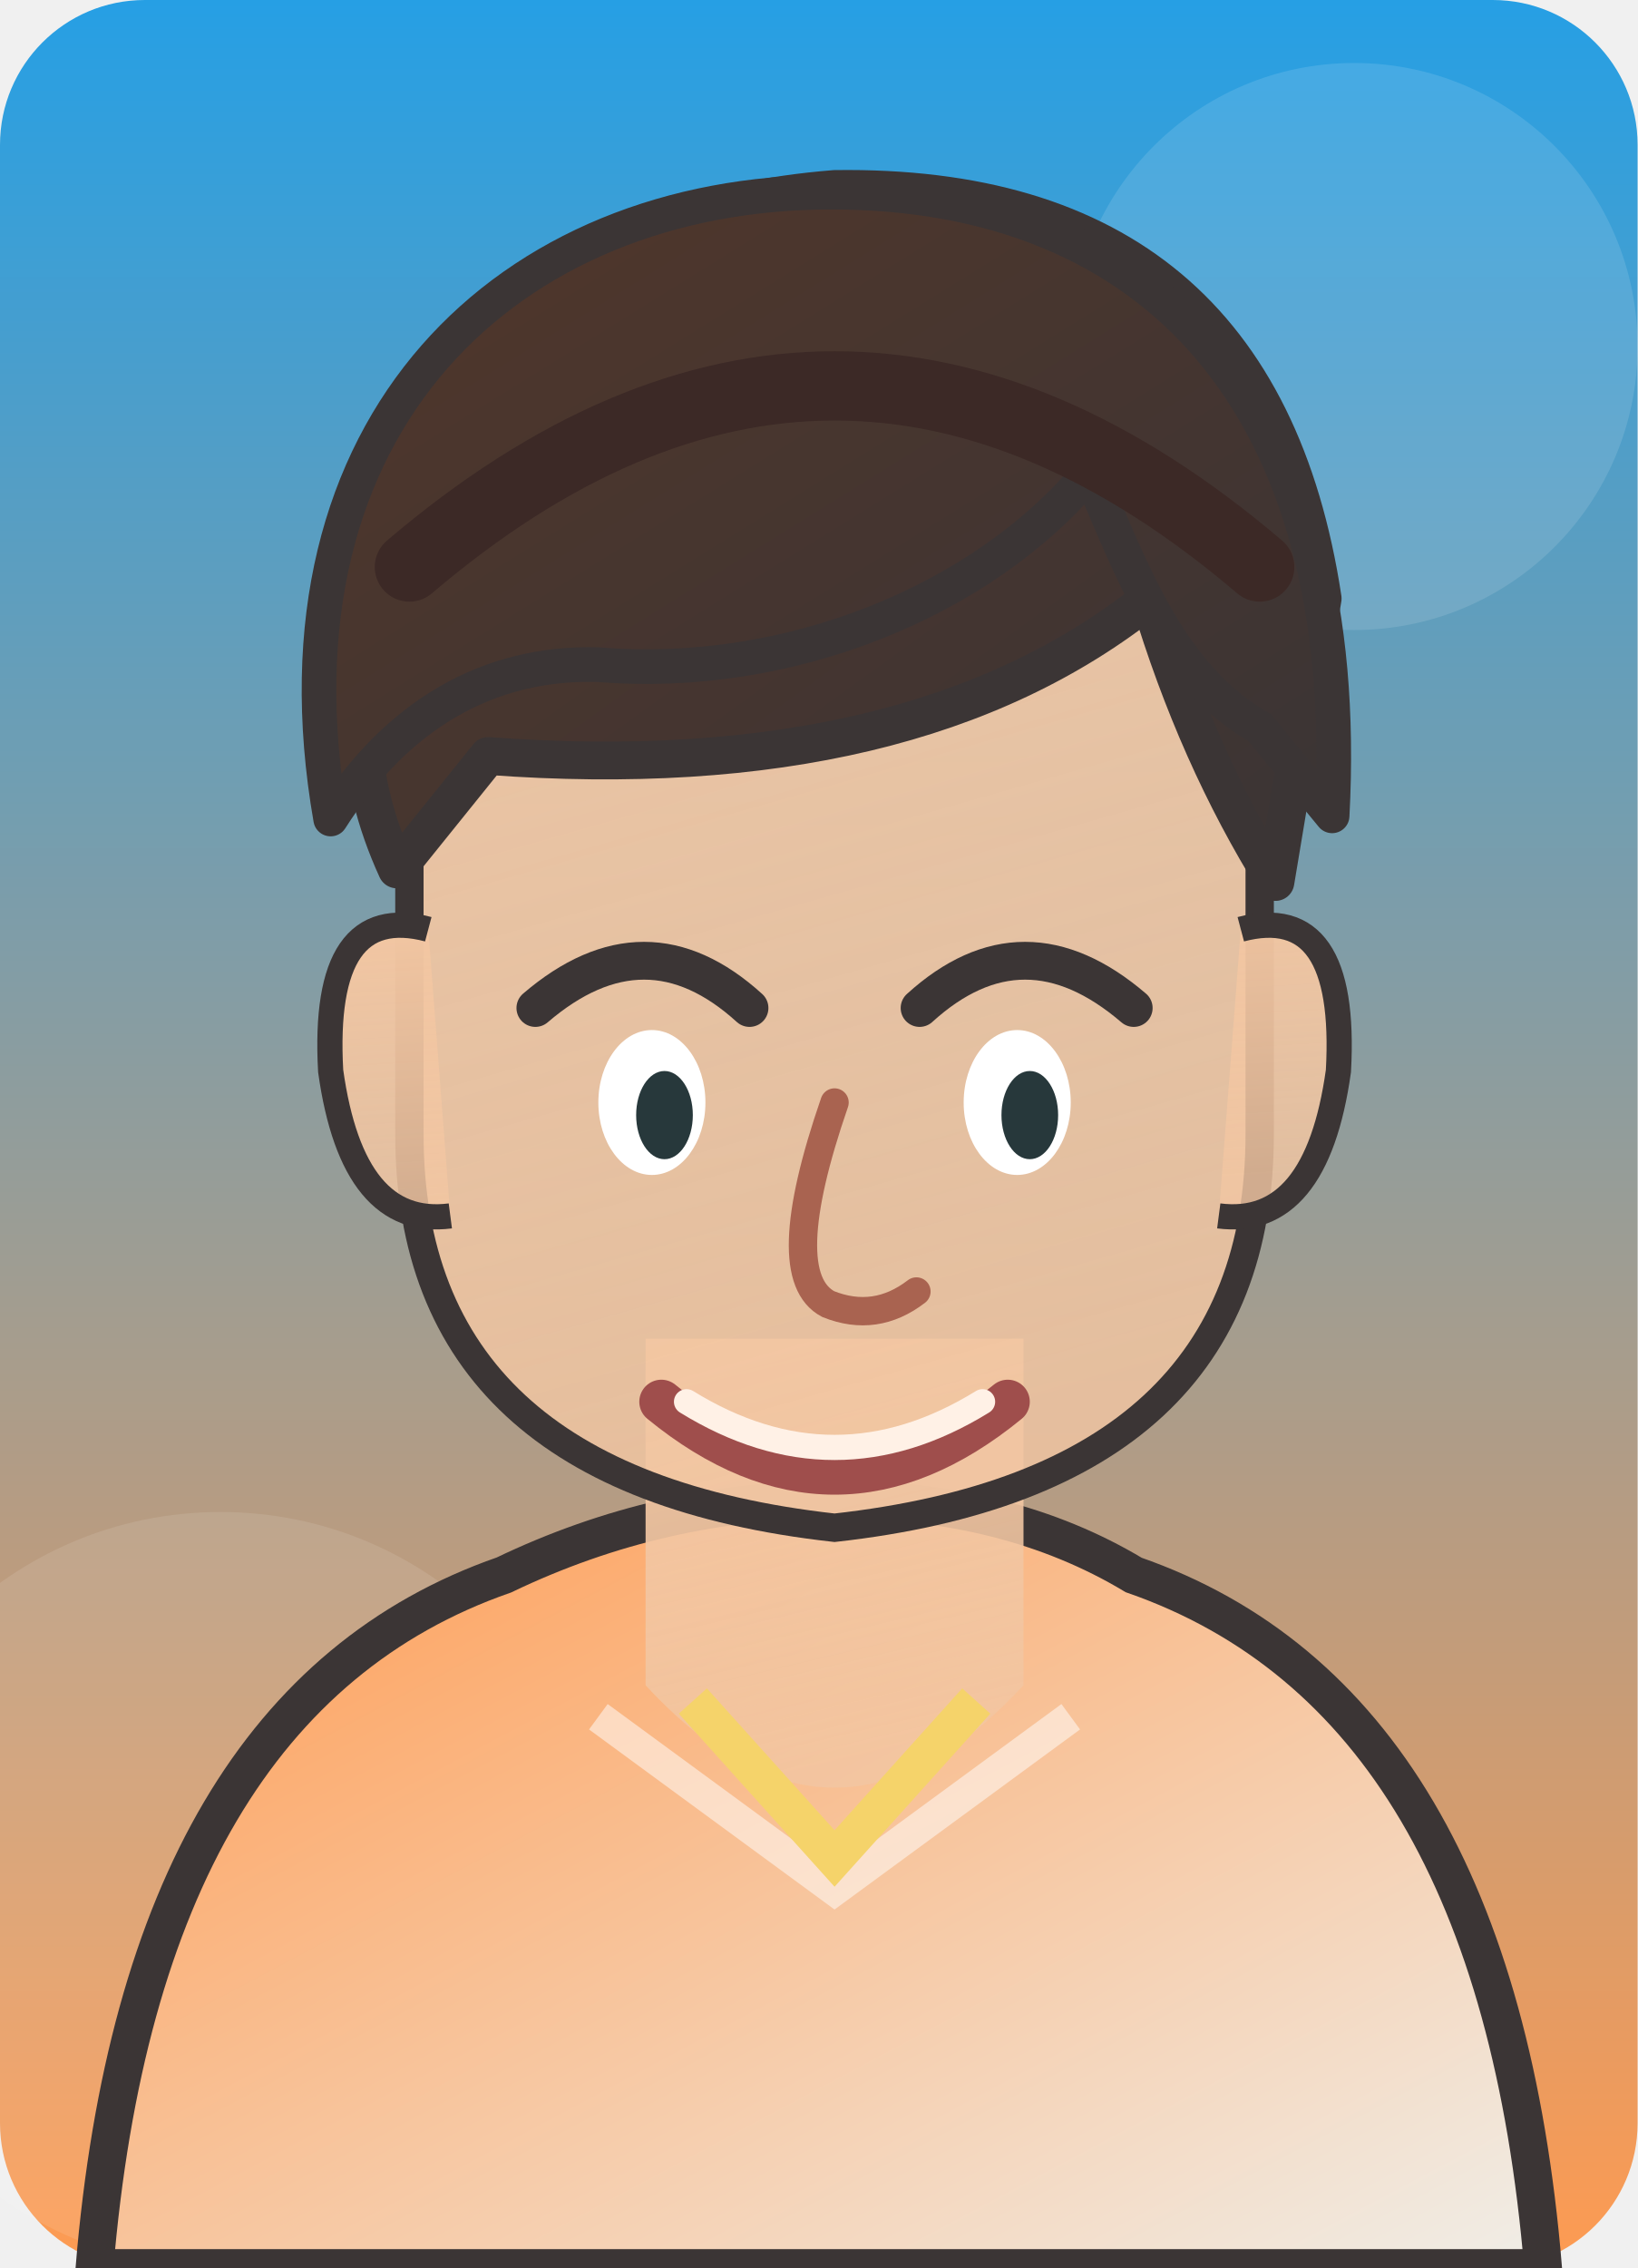
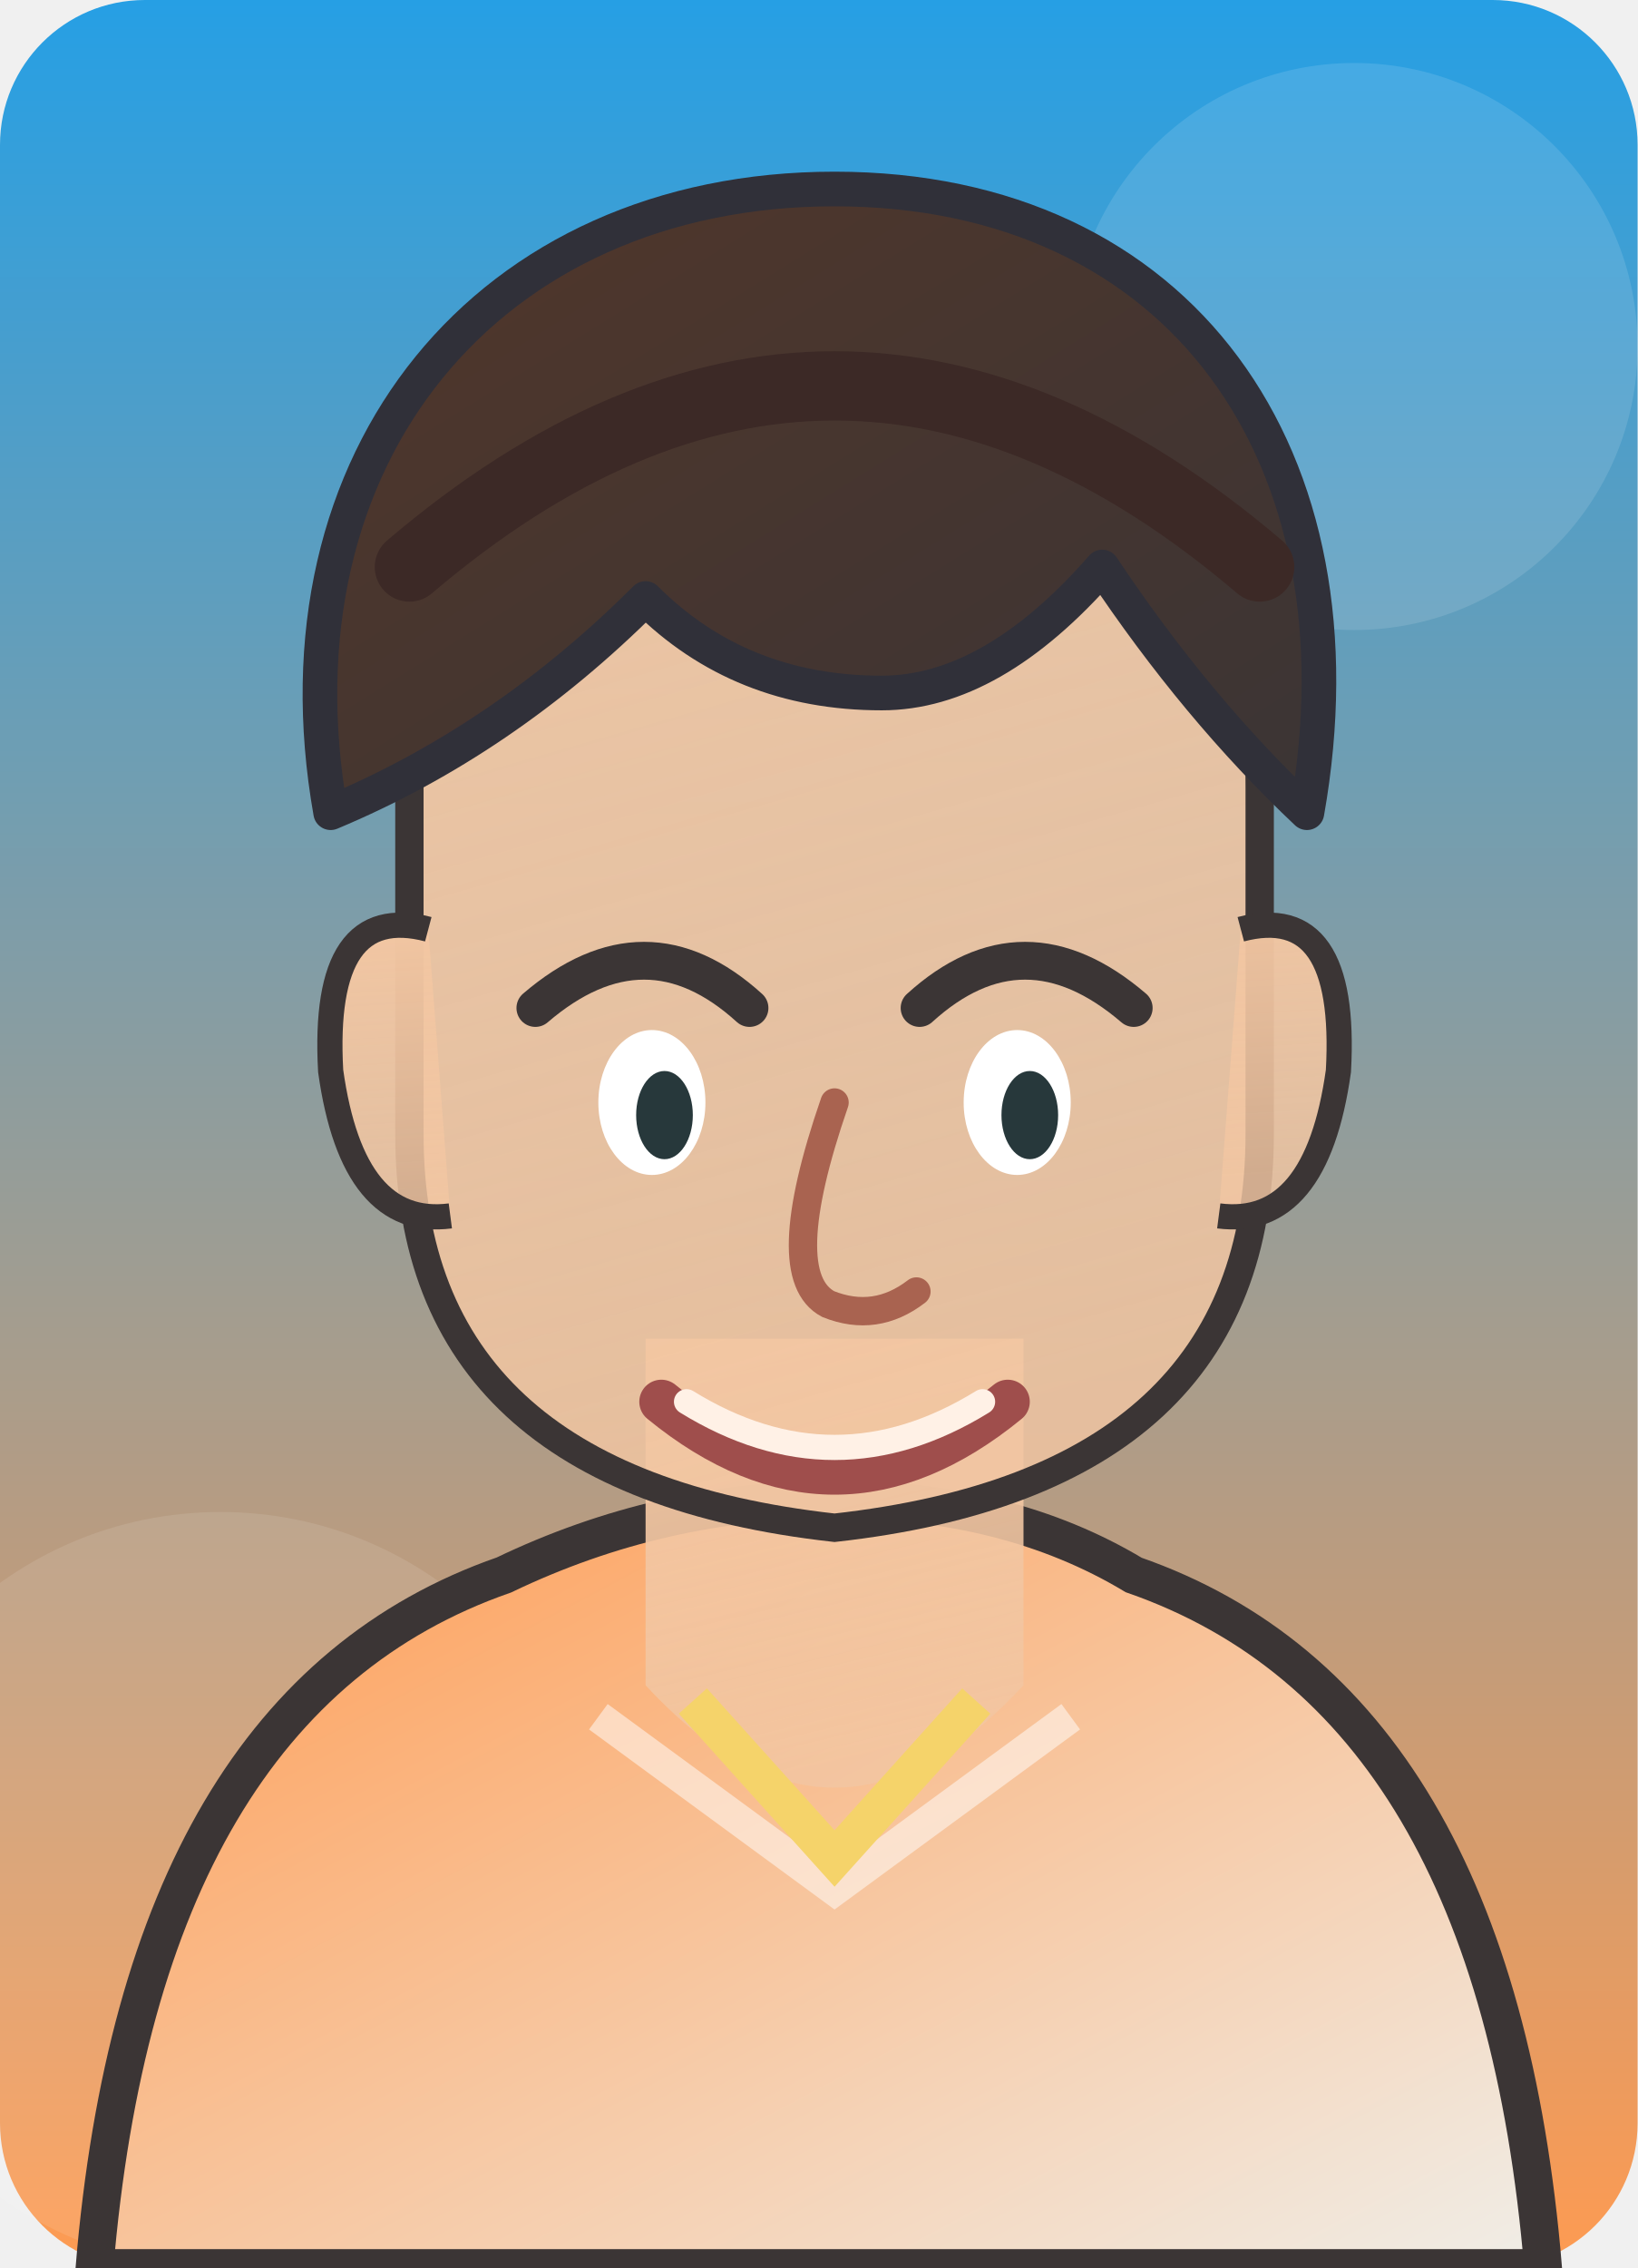
<svg xmlns="http://www.w3.org/2000/svg" viewBox="0 0 520 720" role="img" aria-labelledby="title desc">
  <defs>
    <linearGradient id="bg" x2="0" y2="1">
      <stop stop-color="#259fe5" />
      <stop offset="1" stop-color="#ff9b51" />
    </linearGradient>
    <linearGradient id="skin" x2=".2" y2="1">
      <stop stop-color="#f2c6a2" />
      <stop offset="1" stop-color="#f2c6a2" stop-opacity=".82" />
    </linearGradient>
    <linearGradient id="shirt" x2="1" y2="1">
      <stop stop-color="#ff9b51" />
      <stop offset="1" stop-color="#f0eee8" />
    </linearGradient>
    <linearGradient id="hair" x2="1" y2="1">
      <stop stop-color="#51362a" />
      <stop offset="1" stop-color="#3b3535" />
    </linearGradient>
  </defs>
  <rect width="520" height="720" rx="46" fill="url(#bg)" />
  <circle cx="430" cy="110" r="90" fill="#fff" opacity=".12" />
  <circle cx="70" cy="600" r="120" fill="#fff" opacity=".1" />
  <path d="M30 720 Q45 540 160 500 Q210 476 265 476 Q320 476 360 500 Q475 540 490 720Z" fill="url(#shirt)" stroke="#3b3535" stroke-width="12" />
  <path d="M205 425h120v110q-60 65-120 0Z" fill="url(#skin)" />
  <path d="M130 250 Q130 105 265 100 Q400 105 400 250 V360 Q400 470 265 485 Q130 470 130 360Z" fill="url(#skin)" stroke="#3b3535" stroke-width="9" />
-   <path d="M126 276 Q105 230 125 190 Q140 70 265 60 Q400 58 420 190 L405 280 Q380 240 365 190 Q290 250 155 240Z" fill="url(#hair)" stroke="#3b3535" stroke-width="12" stroke-linejoin="round" />
-   <path d="M105 260 C83 134 162 61 264 61 C366 61 430 128 423 259 L400 231 C372 215 360 183 346 150 C312 191 250 216 190 211 C155 210 126 227 105 260 Z" fill="url(#hair)" stroke="#3b3535" stroke-width="11" stroke-linejoin="round" />
+   <path d="M105 258 C85 145 155 60 265 60 C375 60 435 145 415 258 Q380 225 350 180 Q315 220 280 220 Q235 220 205 190 Q160 235 105 258Z" fill="url(#hair)" stroke="#303039" stroke-width="11" stroke-linejoin="round" />
  <path d="M136 295 Q102 286 105 340 Q112 390 143 386 M394 295 Q428 286 425 340 Q418 390 387 386" fill="url(#skin)" stroke="#3b3535" stroke-width="8" />
  <path d="M170 320 Q205 290 238 320 M292 320 Q325 290 360 320" fill="none" stroke="#3b3535" stroke-width="12" stroke-linecap="round" />
  <ellipse cx="207" cy="350" rx="17" ry="23" fill="#fff" />
  <ellipse cx="323" cy="350" rx="17" ry="23" fill="#fff" />
  <ellipse cx="211" cy="354" rx="9" ry="14" fill="#27383b" />
  <ellipse cx="327" cy="354" rx="9" ry="14" fill="#27383b" />
  <path d="M265 350 Q246 405 263 414 Q278 420 291 410" fill="none" stroke="#a96350" stroke-width="9" stroke-linecap="round" />
  <path d="M210 445 Q265 490 320 445" fill="none" stroke="#9f4e4c" stroke-width="14" stroke-linecap="round" />
  <path d="M218 445 Q265 474 312 445" fill="none" stroke="#fff1e6" stroke-width="8" stroke-linecap="round" />
  <path d="M130 180 Q265 65 400 180" fill="none" stroke="#3c2926" stroke-width="22" stroke-linecap="round" />
  <path d="M190 545 L265 600 L340 545" fill="none" stroke="#fff" stroke-width="10" opacity=".5" />
  <path d="M220 540 L265 590 L310 540" fill="none" stroke="#f5d36a" stroke-width="12" />
</svg>
